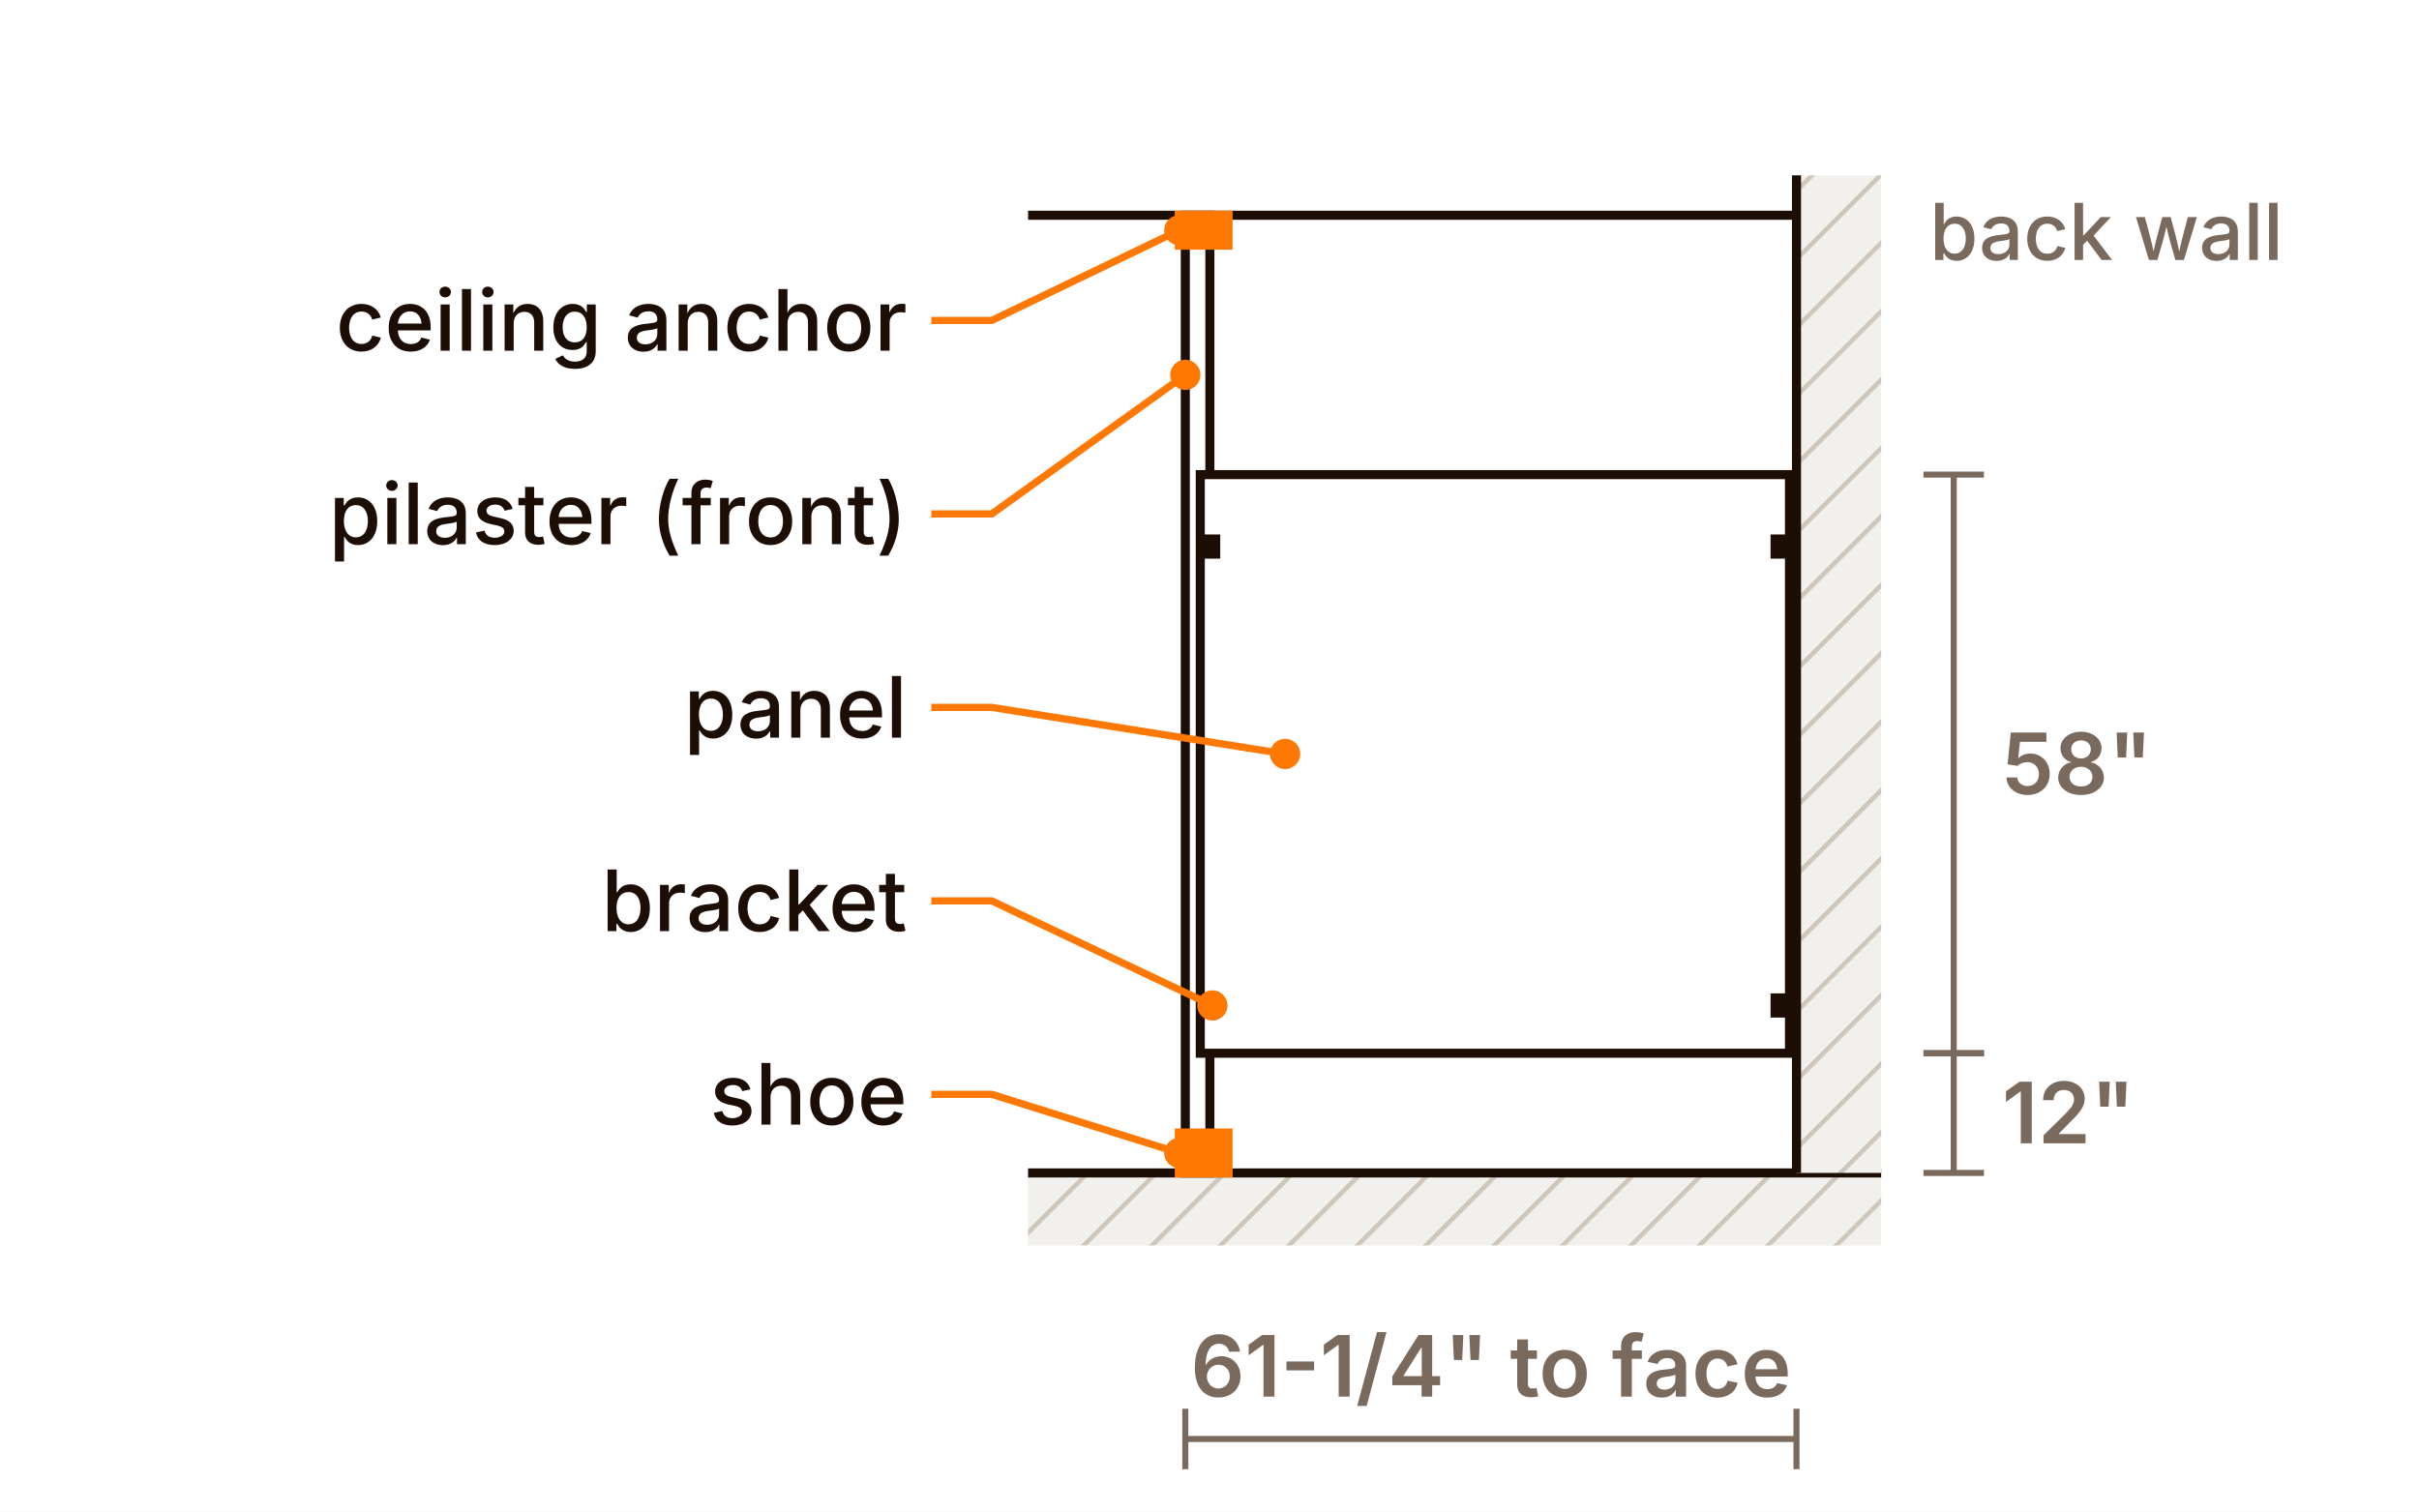
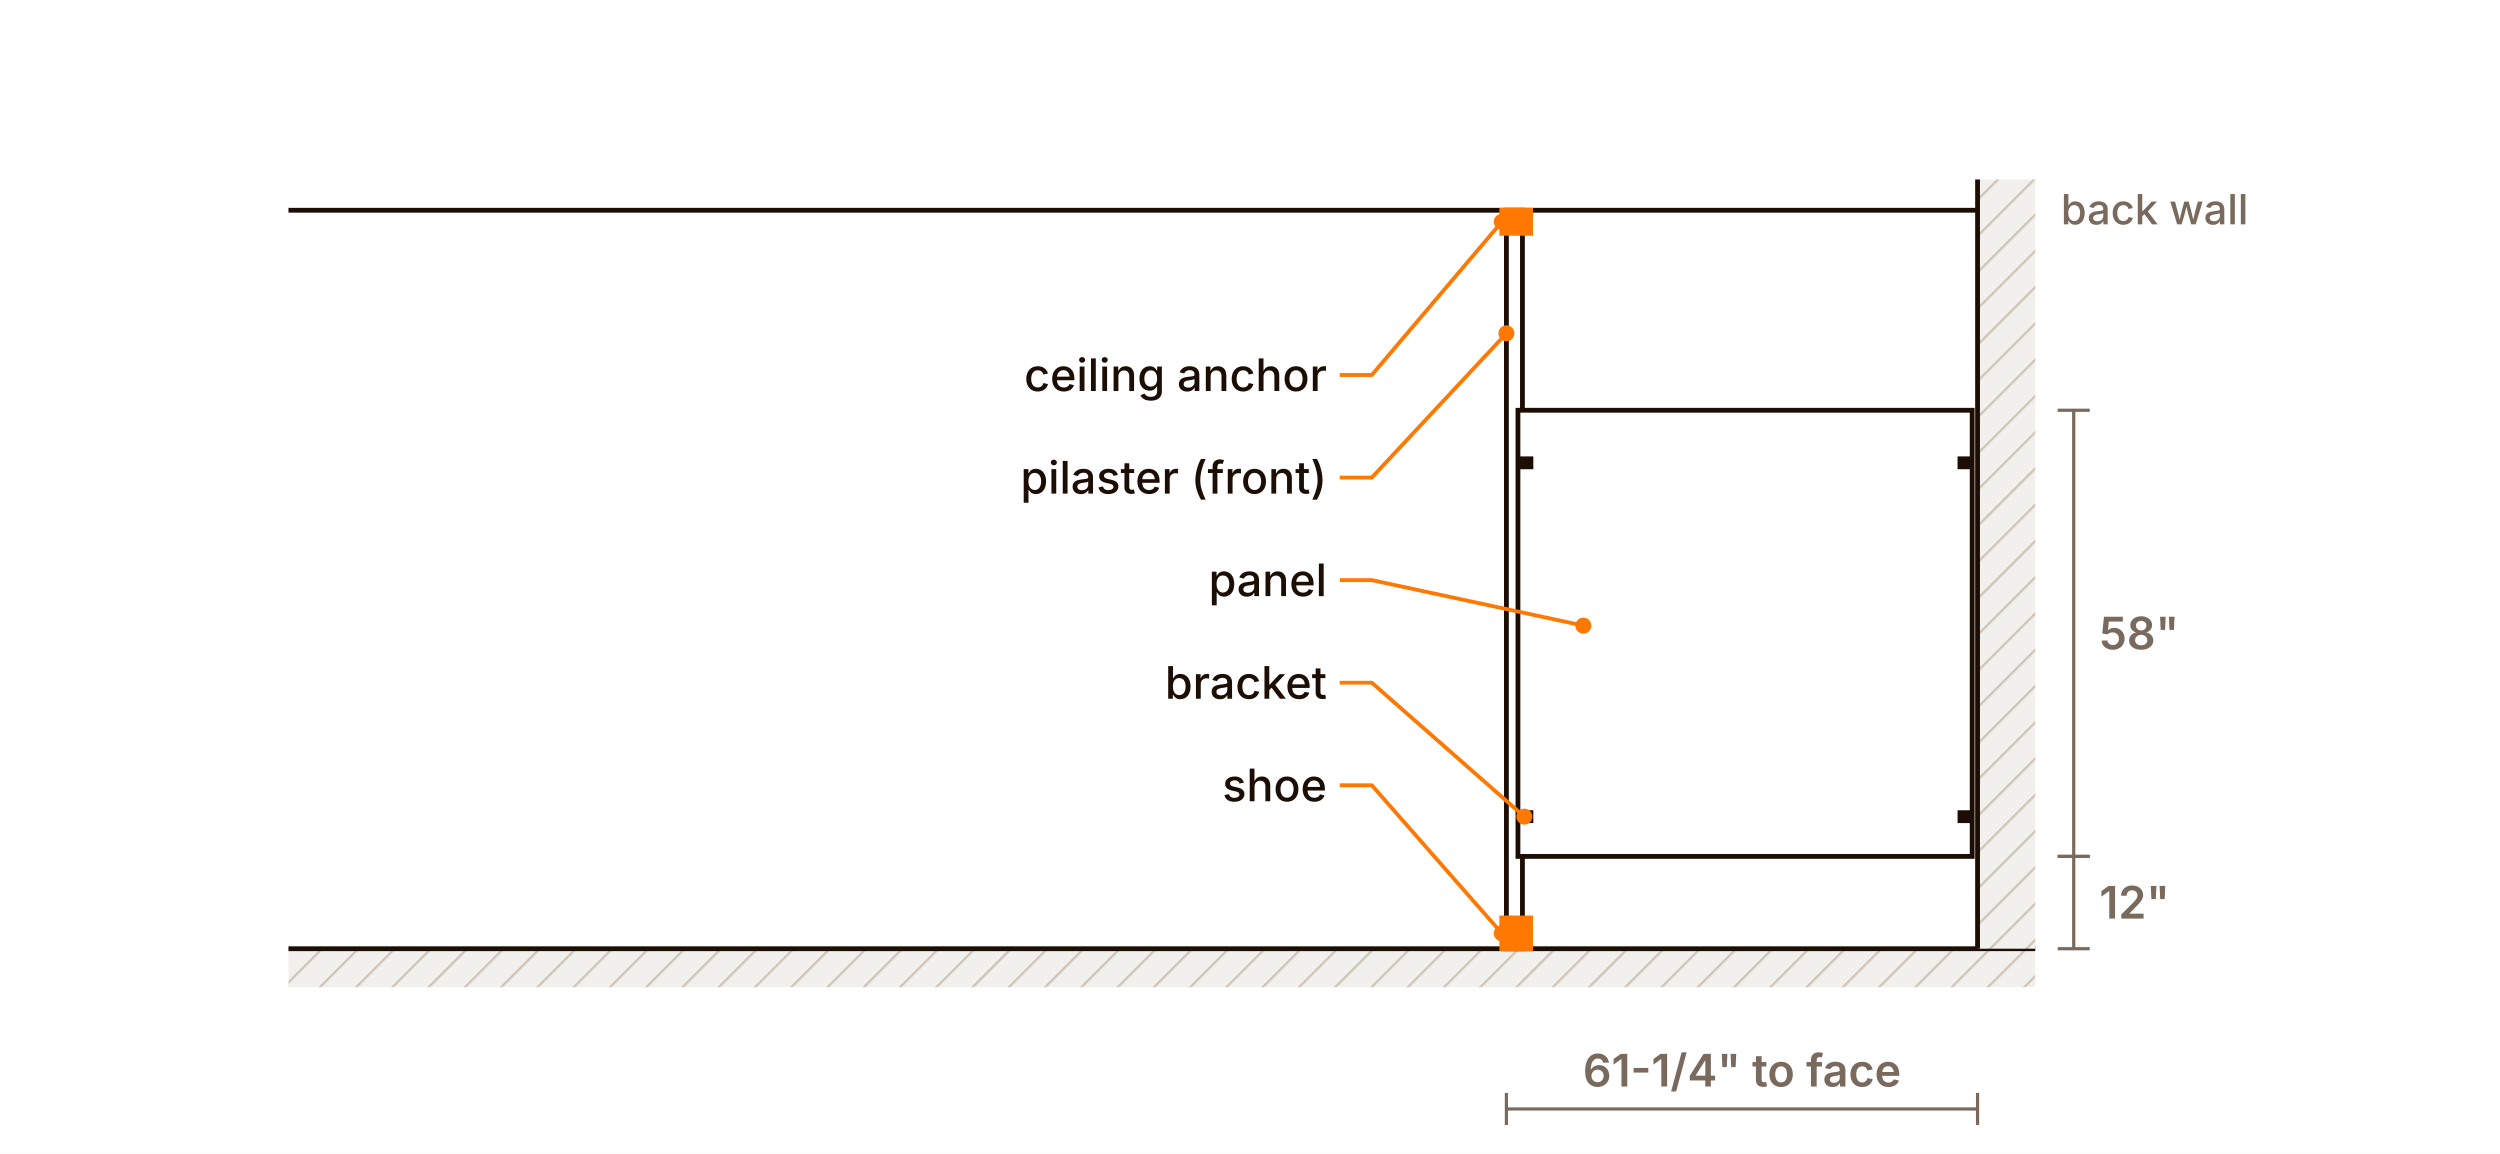
- <svg xmlns="http://www.w3.org/2000/svg" viewBox="0 0 400 250" width="400" height="250" role="img" aria-labelledby="t-mounting-floor-to-ceiling-side d-mounting-floor-to-ceiling-side" font-family="Inter, ui-sans-serif, system-ui, sans-serif">
+ <svg xmlns="http://www.w3.org/2000/svg" viewBox="0 0 780 360" width="780" height="360" role="img" aria-labelledby="t-mounting-floor-to-ceiling-side d-mounting-floor-to-ceiling-side" font-family="Inter, ui-sans-serif, system-ui, sans-serif">
  <defs>
    <pattern id="hatch-mounting-floor-to-ceiling-side" width="8" height="8" patternUnits="userSpaceOnUse" patternTransform="rotate(45)">
      <rect width="8" height="8" fill="#f2f0ec" />
      <line x1="0" y1="0" x2="0" y2="8" stroke="#cfc7bc" stroke-width="1.5" />
    </pattern>
    <marker id="tick-mounting-floor-to-ceiling-side" viewBox="0 0 10 10" refX="5" refY="5" markerWidth="8" markerHeight="8" orient="auto">
      <path d="M2 8 L8 2" stroke="#7a6a5e" stroke-width="1.5" />
    </marker>
  </defs>
-   <rect width="400" height="250" fill="#ffffff" />
-   <rect x="170" y="194" width="141.062" height="12" fill="url(#hatch-mounting-floor-to-ceiling-side)" stroke="none" stroke-width="1.5" />
-   <line x1="170" y1="194" x2="311.062" y2="194" stroke="#1c0e05" stroke-width="1.5" />
-   <rect x="297.062" y="29" width="14" height="165" fill="url(#hatch-mounting-floor-to-ceiling-side)" stroke="none" stroke-width="1.5" />
-   <line x1="297.062" y1="29" x2="297.062" y2="194" stroke="#1c0e05" stroke-width="1.5" />
-   <line x1="170" y1="35.6" x2="297.062" y2="35.6" stroke="#1c0e05" stroke-width="1.5" />
-   <rect x="196" y="35.6" width="4.062" height="158.4" fill="#ffffff" stroke="#1c0e05" stroke-width="1.5" />
-   <rect x="198.475" y="78.5" width="97.432" height="95.7" fill="#ffffff" stroke="#1c0e05" stroke-width="1.5" />
-   <rect x="198.475" y="88.4" width="3.3" height="4" fill="#1c0e05" stroke="none" stroke-width="1.5" />
-   <rect x="292.772" y="88.4" width="3.3" height="4" fill="#1c0e05" stroke="none" stroke-width="1.5" />
-   <rect x="198.475" y="164.3" width="3.3" height="4" fill="#1c0e05" stroke="none" stroke-width="1.5" />
-   <rect x="292.772" y="164.3" width="3.3" height="4" fill="#1c0e05" stroke="none" stroke-width="1.5" />
-   <rect x="195.01" y="187.4" width="8.062" height="6.6" fill="#fe7802" stroke="#fe7802" stroke-width="1.5" />
-   <rect x="195.01" y="35.6" width="8.062" height="4.95" fill="#fe7802" stroke="#fe7802" stroke-width="1.5" />
-   <line x1="196" y1="238" x2="297.062" y2="238" stroke="#7a6a5e" stroke-width="1" />
-   <line x1="196" y1="233" x2="196" y2="243" stroke="#7a6a5e" stroke-width="1" />
-   <line x1="297.062" y1="233" x2="297.062" y2="243" stroke="#7a6a5e" stroke-width="1" />
-   <text x="246.531" y="231" font-size="14" font-weight="600" fill="#7a6a5e" text-anchor="middle">61-1/4" to face</text>
-   <line x1="323.062" y1="78.5" x2="323.062" y2="174.2" stroke="#7a6a5e" stroke-width="1" />
-   <line x1="318.062" y1="78.5" x2="328.062" y2="78.5" stroke="#7a6a5e" stroke-width="1" />
-   <line x1="318.062" y1="174.2" x2="328.062" y2="174.2" stroke="#7a6a5e" stroke-width="1" />
-   <text x="331.062" y="131.35" font-size="14" font-weight="600" fill="#7a6a5e" text-anchor="start">58"</text>
-   <line x1="323.062" y1="174.2" x2="323.062" y2="194" stroke="#7a6a5e" stroke-width="1" />
-   <line x1="318.062" y1="174.2" x2="328.062" y2="174.2" stroke="#7a6a5e" stroke-width="1" />
-   <line x1="318.062" y1="194" x2="328.062" y2="194" stroke="#7a6a5e" stroke-width="1" />
-   <text x="331.062" y="189.1" font-size="14" font-weight="600" fill="#7a6a5e" text-anchor="start">12"</text>
-   <text x="319.062" y="43" font-size="13" font-weight="500" fill="#7a6a5e" text-anchor="start">back wall</text>
-   <path d="M154 53 H164 L195.01 38.075" fill="none" stroke="#fe7802" stroke-width="1.2" stroke-linejoin="round" />
-   <circle cx="195.01" cy="38.075" r="2.5" fill="#fe7802" />
-   <text x="150" y="58" font-size="14" font-weight="500" fill="#1c0e05" text-anchor="end" paint-order="stroke" stroke="#fff" stroke-width="4">ceiling anchor</text>
-   <path d="M154 85 H164 L196 62" fill="none" stroke="#fe7802" stroke-width="1.2" stroke-linejoin="round" />
-   <circle cx="196" cy="62" r="2.5" fill="#fe7802" />
-   <text x="150" y="90" font-size="14" font-weight="500" fill="#1c0e05" text-anchor="end" paint-order="stroke" stroke="#fff" stroke-width="4">pilaster (front)</text>
-   <path d="M154 117 H164 L212.5 124.7" fill="none" stroke="#fe7802" stroke-width="1.2" stroke-linejoin="round" />
-   <circle cx="212.5" cy="124.7" r="2.5" fill="#fe7802" />
-   <text x="150" y="122" font-size="14" font-weight="500" fill="#1c0e05" text-anchor="end" paint-order="stroke" stroke="#fff" stroke-width="4">panel</text>
-   <path d="M154 149 H164 L200.475 166.3" fill="none" stroke="#fe7802" stroke-width="1.2" stroke-linejoin="round" />
-   <circle cx="200.475" cy="166.3" r="2.5" fill="#fe7802" />
-   <text x="150" y="154" font-size="14" font-weight="500" fill="#1c0e05" text-anchor="end" paint-order="stroke" stroke="#fff" stroke-width="4">bracket</text>
-   <path d="M154 181 H164 L195.01 190.7" fill="none" stroke="#fe7802" stroke-width="1.2" stroke-linejoin="round" />
-   <circle cx="195.01" cy="190.7" r="2.5" fill="#fe7802" />
-   <text x="150" y="186" font-size="14" font-weight="500" fill="#1c0e05" text-anchor="end" paint-order="stroke" stroke="#fff" stroke-width="4">shoe</text>
+   <rect width="780" height="360" fill="#ffffff" />
+   <rect x="90" y="296" width="545" height="12" fill="url(#hatch-mounting-floor-to-ceiling-side)" stroke="none" stroke-width="1.5" />
+   <line x1="90" y1="296" x2="635" y2="296" stroke="#1c0e05" stroke-width="1.5" />
+   <rect x="617" y="56" width="18" height="240" fill="url(#hatch-mounting-floor-to-ceiling-side)" stroke="none" stroke-width="1.5" />
+   <line x1="617" y1="56" x2="617" y2="296" stroke="#1c0e05" stroke-width="1.5" />
+   <line x1="90" y1="65.6" x2="617" y2="65.6" stroke="#1c0e05" stroke-width="1.5" />
+   <rect x="470" y="65.6" width="5" height="230.4" fill="#ffffff" stroke="#1c0e05" stroke-width="1.5" />
+   <rect x="473.6" y="128" width="141.72" height="139.2" fill="#ffffff" stroke="#1c0e05" stroke-width="1.5" />
+   <rect x="473.6" y="142.4" width="4.8" height="4" fill="#1c0e05" stroke="none" stroke-width="1.5" />
+   <rect x="610.76" y="142.4" width="4.8" height="4" fill="#1c0e05" stroke="none" stroke-width="1.5" />
+   <rect x="473.6" y="252.8" width="4.8" height="4" fill="#1c0e05" stroke="none" stroke-width="1.5" />
+   <rect x="610.76" y="252.8" width="4.8" height="4" fill="#1c0e05" stroke="none" stroke-width="1.5" />
+   <rect x="468.56" y="286.4" width="9" height="9.6" fill="#fe7802" stroke="#fe7802" stroke-width="1.5" />
+   <rect x="468.56" y="65.6" width="9" height="7.2" fill="#fe7802" stroke="#fe7802" stroke-width="1.5" />
+   <line x1="470" y1="346" x2="617" y2="346" stroke="#7a6a5e" stroke-width="1" />
+   <line x1="470" y1="341" x2="470" y2="351" stroke="#7a6a5e" stroke-width="1" />
+   <line x1="617" y1="341" x2="617" y2="351" stroke="#7a6a5e" stroke-width="1" />
+   <text x="543.5" y="339" font-size="14" font-weight="600" fill="#7a6a5e" text-anchor="middle">61-1/4" to face</text>
+   <line x1="647" y1="128" x2="647" y2="267.2" stroke="#7a6a5e" stroke-width="1" />
+   <line x1="642" y1="128" x2="652" y2="128" stroke="#7a6a5e" stroke-width="1" />
+   <line x1="642" y1="267.2" x2="652" y2="267.2" stroke="#7a6a5e" stroke-width="1" />
+   <text x="655" y="202.6" font-size="14" font-weight="600" fill="#7a6a5e" text-anchor="start">58"</text>
+   <line x1="647" y1="267.2" x2="647" y2="296" stroke="#7a6a5e" stroke-width="1" />
+   <line x1="642" y1="267.2" x2="652" y2="267.2" stroke="#7a6a5e" stroke-width="1" />
+   <line x1="642" y1="296" x2="652" y2="296" stroke="#7a6a5e" stroke-width="1" />
+   <text x="655" y="286.6" font-size="14" font-weight="600" fill="#7a6a5e" text-anchor="start">12"</text>
+   <text x="643" y="70" font-size="13" font-weight="500" fill="#7a6a5e" text-anchor="start">back wall</text>
+   <path d="M418 117 H428 L468.56 69.2" fill="none" stroke="#fe7802" stroke-width="1.2" stroke-linejoin="round" />
+   <circle cx="468.56" cy="69.2" r="2.5" fill="#fe7802" />
+   <text x="414" y="122" font-size="14" font-weight="500" fill="#1c0e05" text-anchor="end" paint-order="stroke" stroke="#fff" stroke-width="4">ceiling anchor</text>
+   <path d="M418 149 H428 L470 104" fill="none" stroke="#fe7802" stroke-width="1.2" stroke-linejoin="round" />
+   <circle cx="470" cy="104" r="2.5" fill="#fe7802" />
+   <text x="414" y="154" font-size="14" font-weight="500" fill="#1c0e05" text-anchor="end" paint-order="stroke" stroke="#fff" stroke-width="4">pilaster (front)</text>
+   <path d="M418 181 H428 L494 195.2" fill="none" stroke="#fe7802" stroke-width="1.2" stroke-linejoin="round" />
+   <circle cx="494" cy="195.2" r="2.5" fill="#fe7802" />
+   <text x="414" y="186" font-size="14" font-weight="500" fill="#1c0e05" text-anchor="end" paint-order="stroke" stroke="#fff" stroke-width="4">panel</text>
+   <path d="M418 213 H428 L475.6 254.8" fill="none" stroke="#fe7802" stroke-width="1.2" stroke-linejoin="round" />
+   <circle cx="475.6" cy="254.8" r="2.5" fill="#fe7802" />
+   <text x="414" y="218" font-size="14" font-weight="500" fill="#1c0e05" text-anchor="end" paint-order="stroke" stroke="#fff" stroke-width="4">bracket</text>
+   <path d="M418 245 H428 L468.56 291.2" fill="none" stroke="#fe7802" stroke-width="1.2" stroke-linejoin="round" />
+   <circle cx="468.56" cy="291.2" r="2.5" fill="#fe7802" />
+   <text x="414" y="250" font-size="14" font-weight="500" fill="#1c0e05" text-anchor="end" paint-order="stroke" stroke="#fff" stroke-width="4">shoe</text>
</svg>
